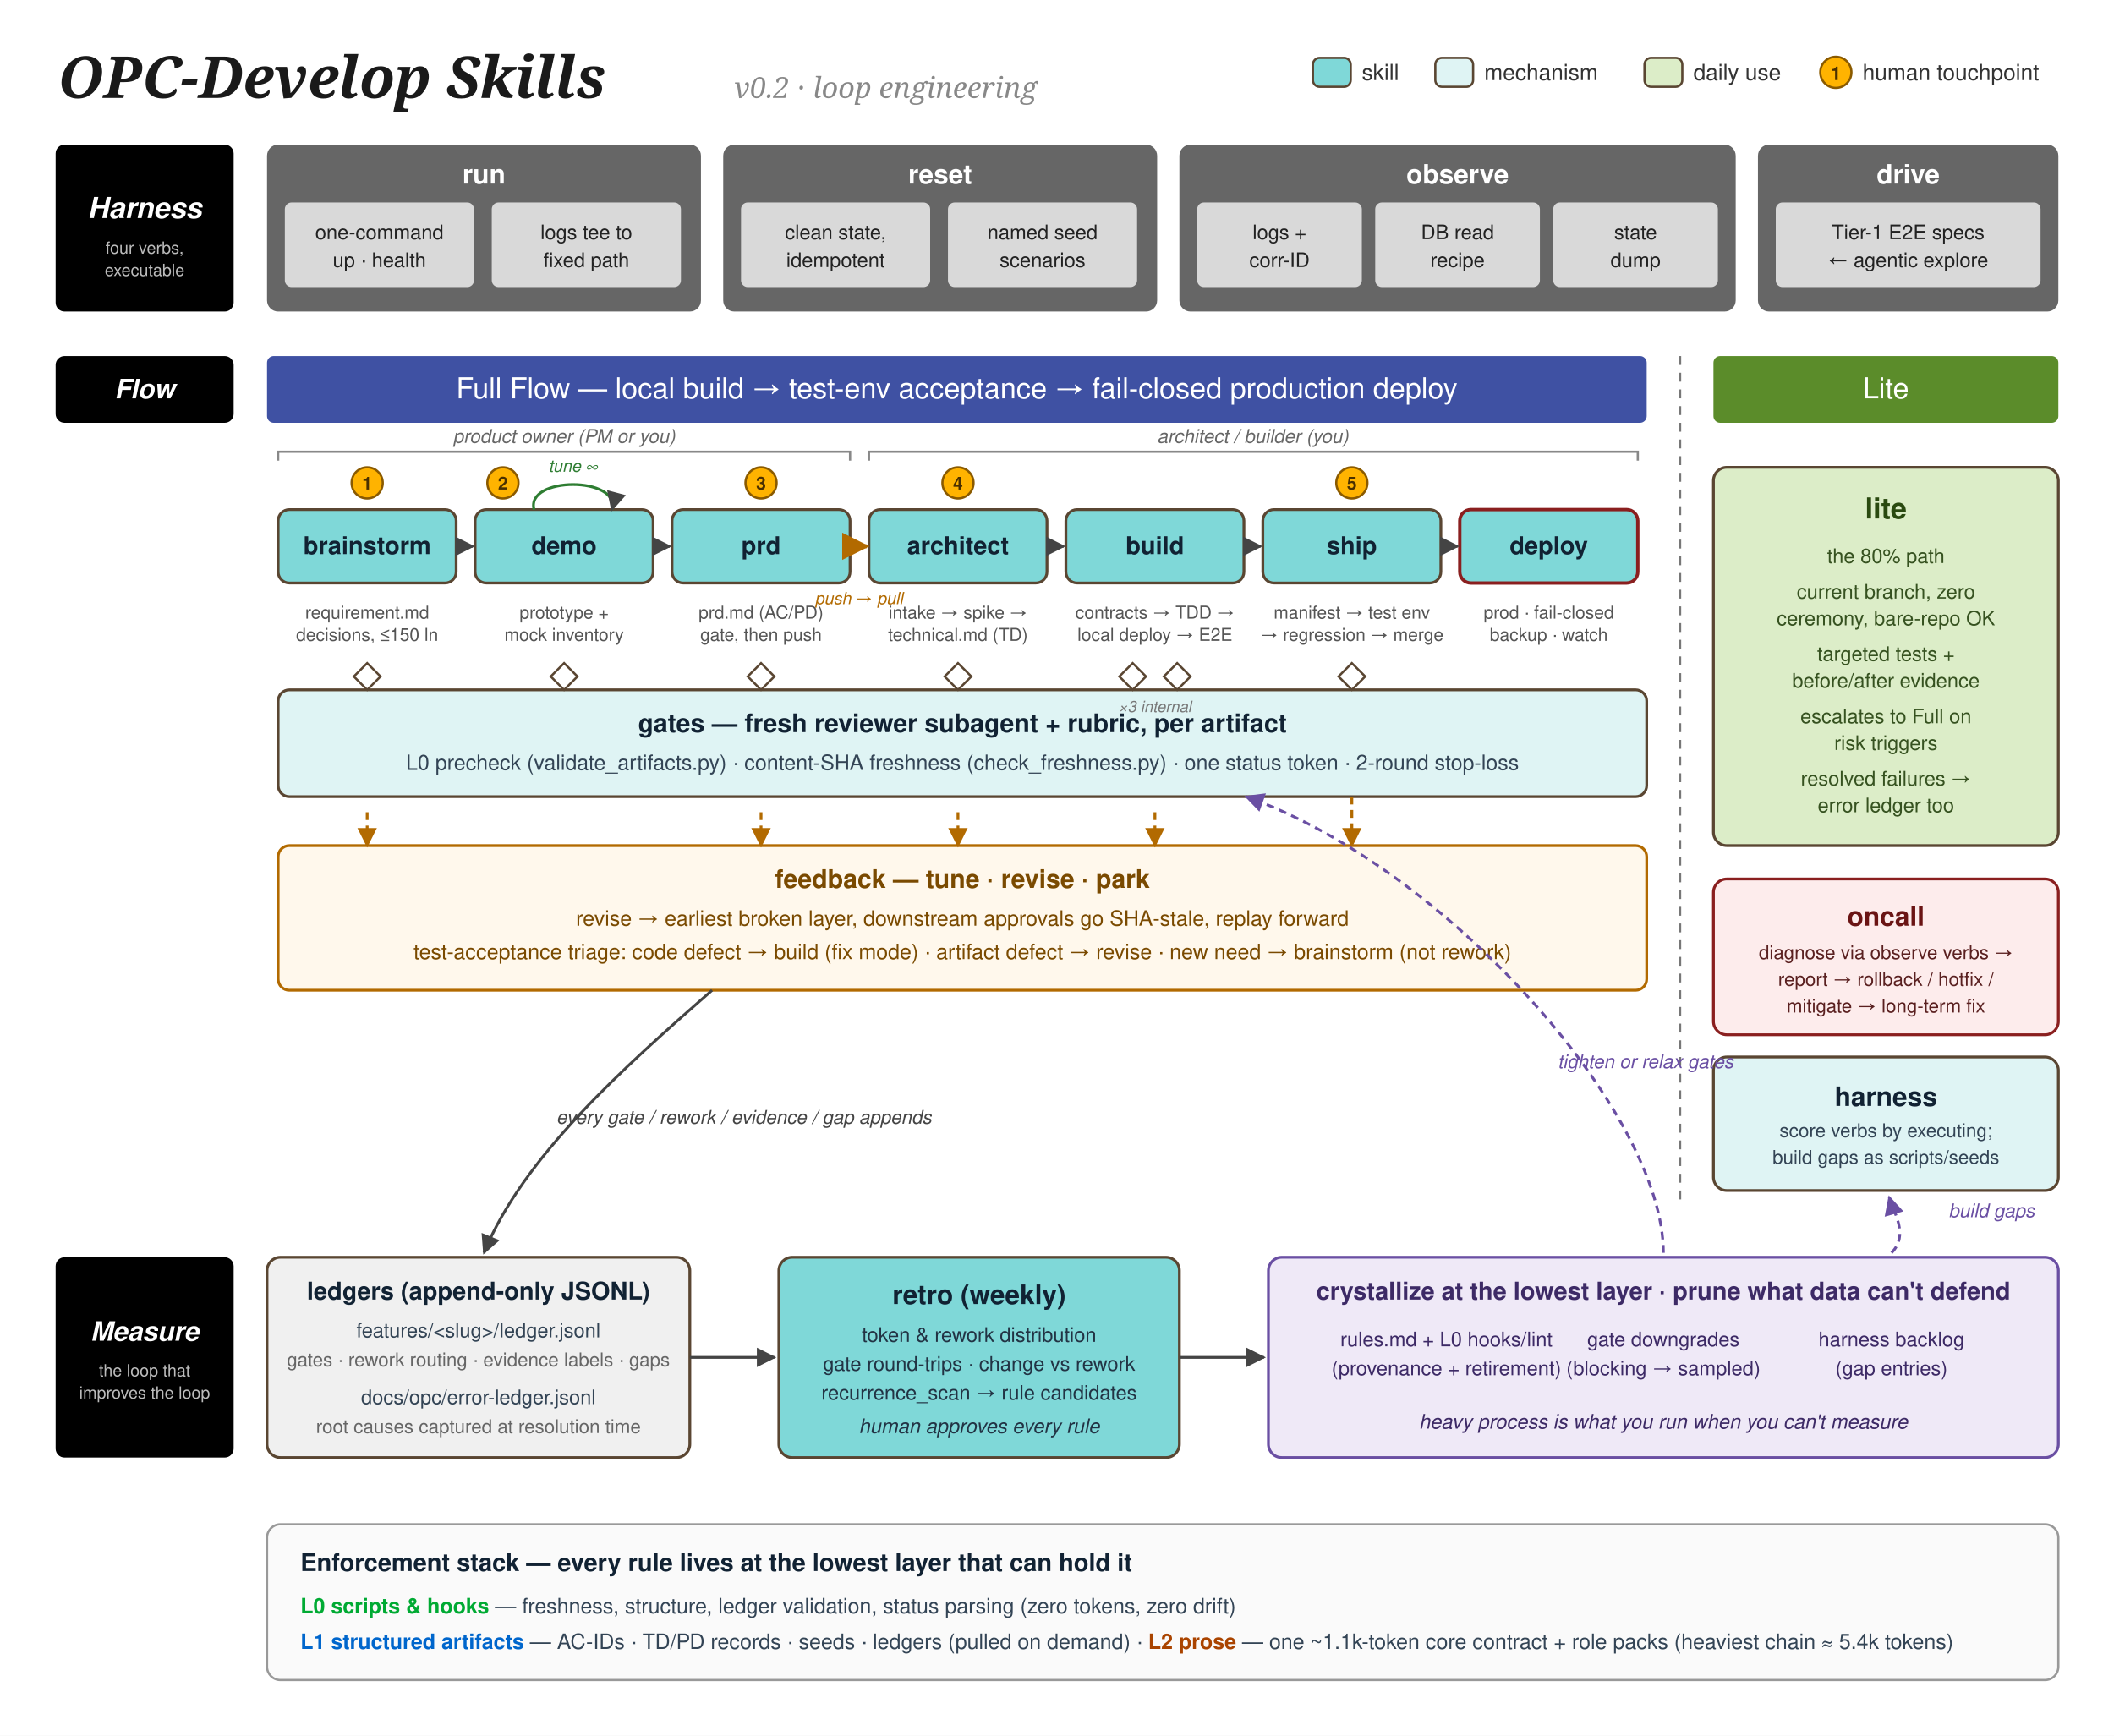
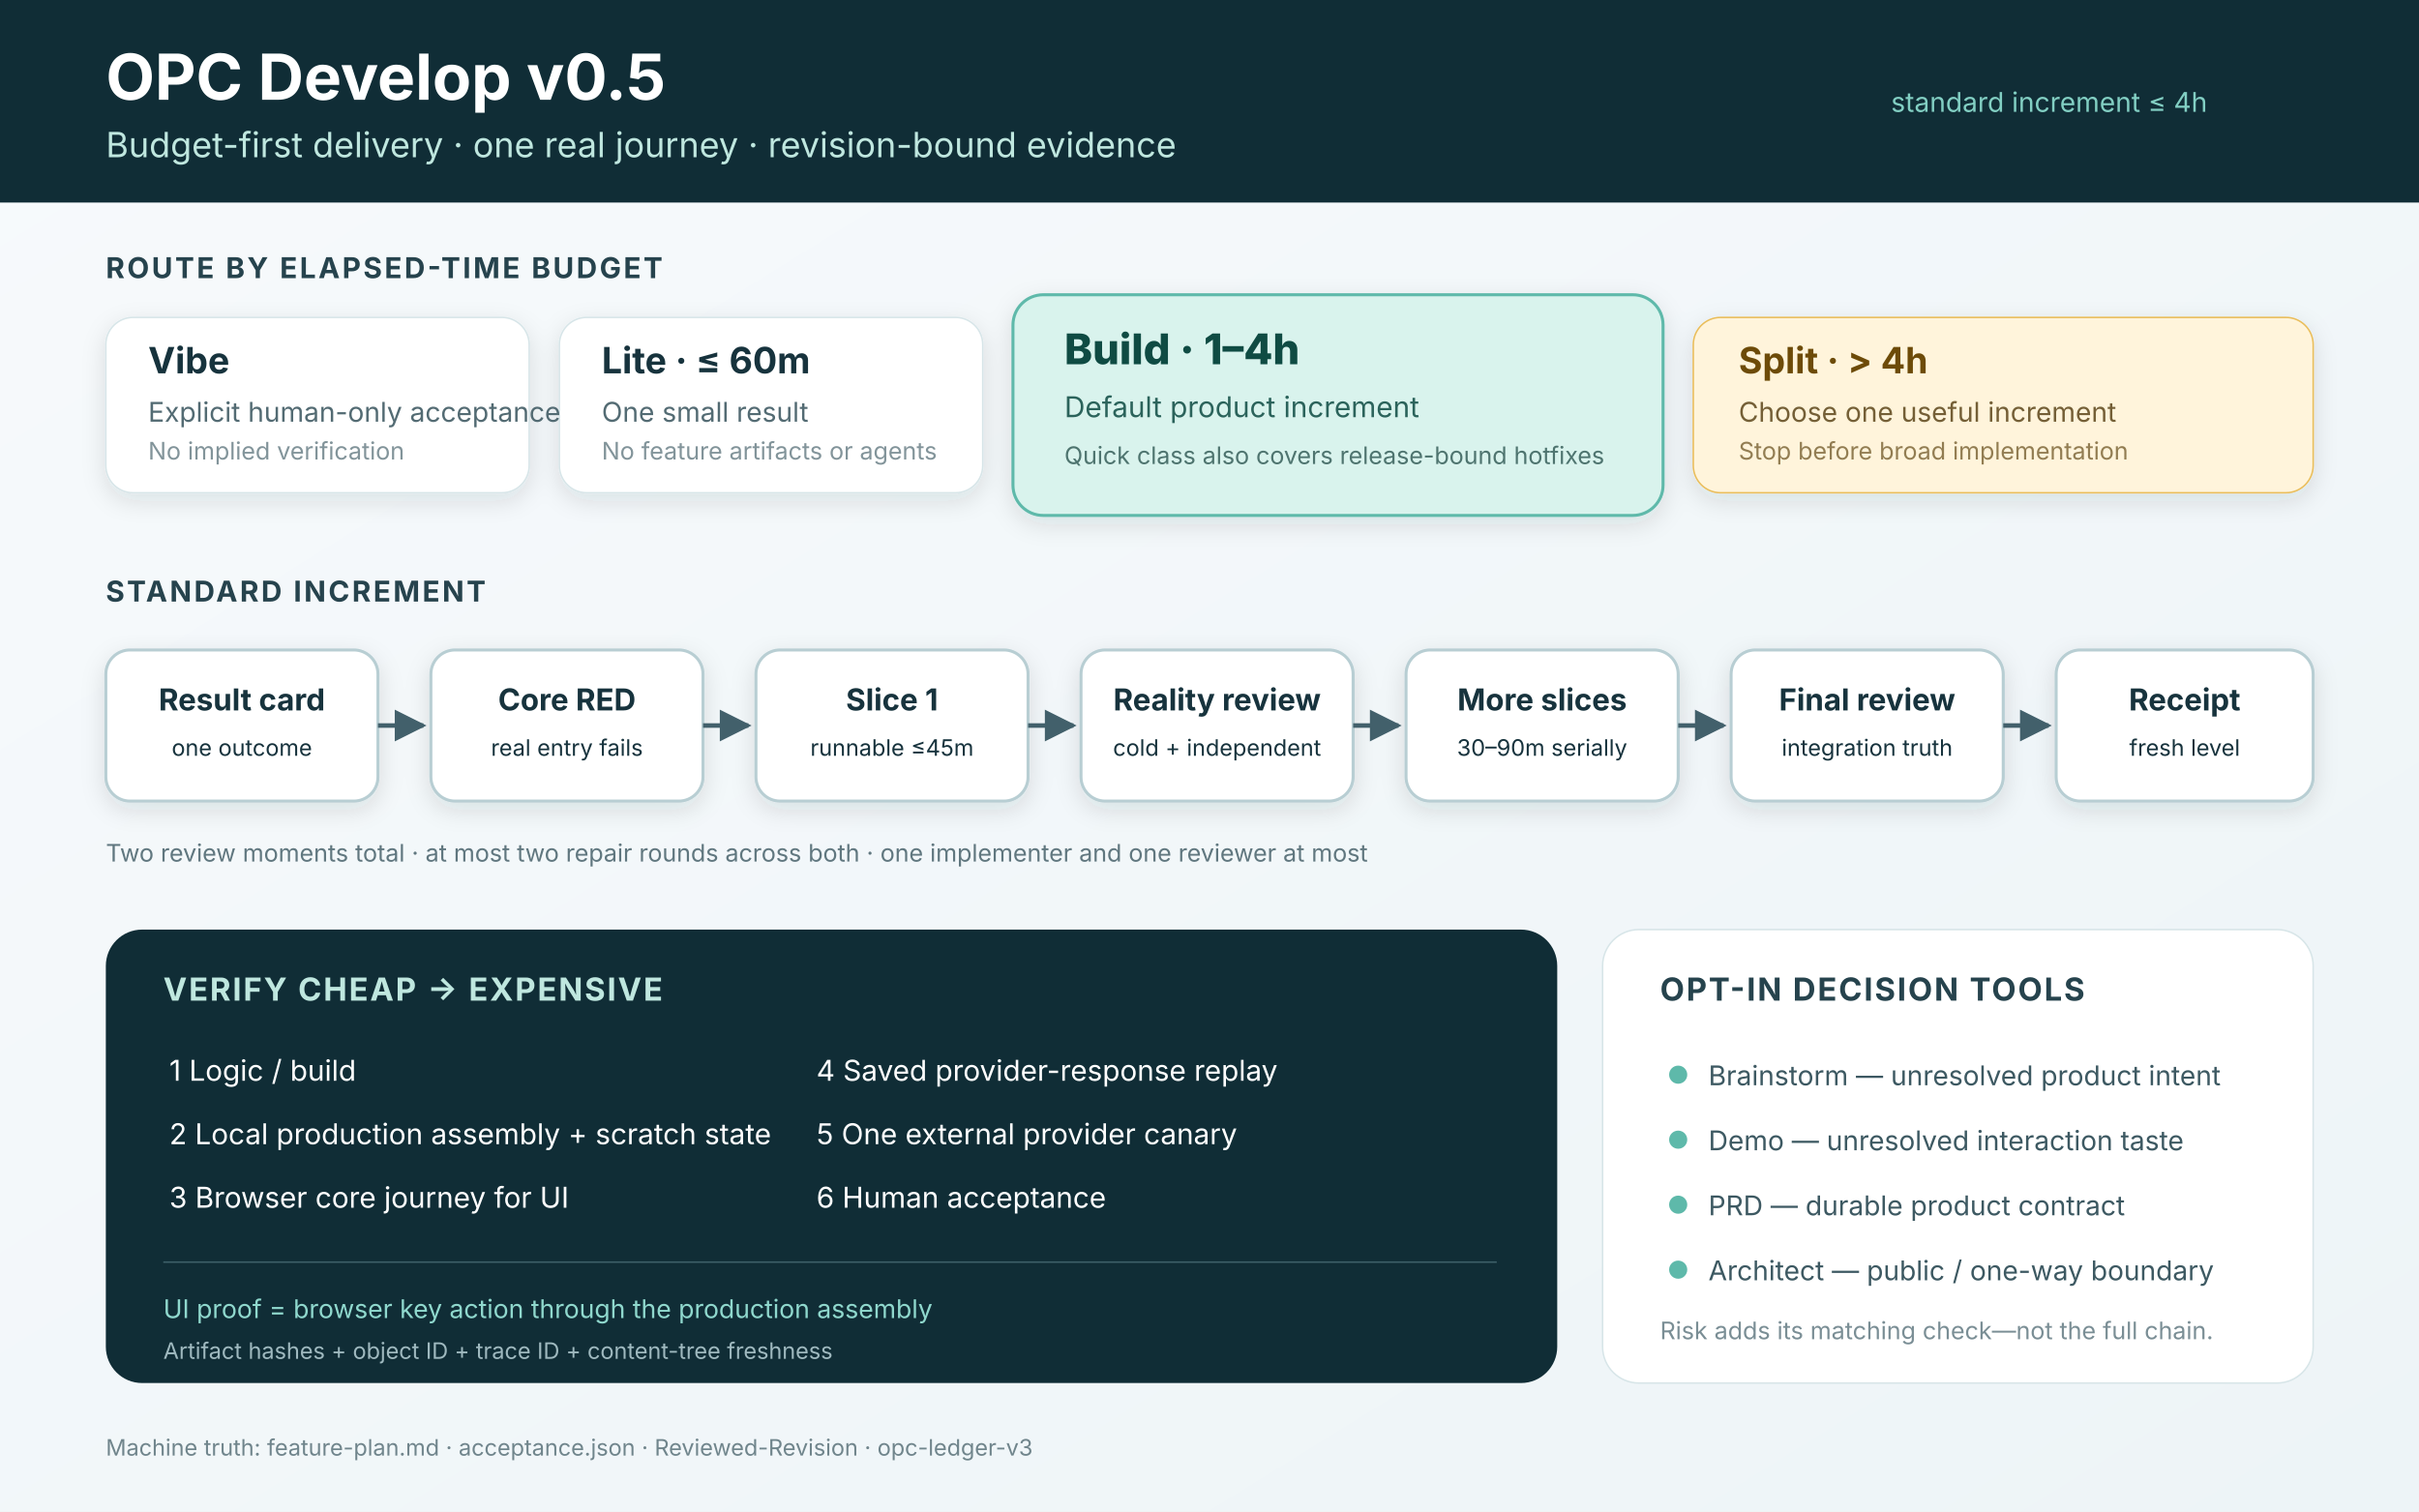
- <svg xmlns="http://www.w3.org/2000/svg" width="1900" height="1560" viewBox="0 0 1900 1560" font-family="Helvetica, Arial, sans-serif">
+ <svg xmlns="http://www.w3.org/2000/svg" width="1600" height="1000" viewBox="0 0 1600 1000" font-family="Inter, Helvetica, Arial, sans-serif">
  <defs>
-     <marker id="arrow" viewBox="0 0 10 10" refX="9" refY="5" markerWidth="7" markerHeight="7" orient="auto-start-reverse">
-       <path d="M 0 0 L 10 5 L 0 10 z" fill="#444" />
+     <linearGradient id="bg" x1="0" y1="0" x2="1" y2="1">
+       <stop offset="0" stop-color="#f7fafc" />
+       <stop offset="1" stop-color="#edf4f7" />
+     </linearGradient>
+     <marker id="arrow" viewBox="0 0 10 10" refX="9" refY="5" markerWidth="7" markerHeight="7" orient="auto">
+       <path d="M0 0L10 5L0 10Z" fill="#42606b" />
    </marker>
-     <marker id="arrowAmber" viewBox="0 0 10 10" refX="9" refY="5" markerWidth="7" markerHeight="7" orient="auto-start-reverse">
-       <path d="M 0 0 L 10 5 L 0 10 z" fill="#b26a00" />
-     </marker>
-     <marker id="arrowPurple" viewBox="0 0 10 10" refX="9" refY="5" markerWidth="7" markerHeight="7" orient="auto-start-reverse">
-       <path d="M 0 0 L 10 5 L 0 10 z" fill="#6a4fa3" />
-     </marker>
+     <filter id="shadow" x="-10%" y="-15%" width="120%" height="140%">
+       <feDropShadow dx="0" dy="5" stdDeviation="8" flood-color="#17333d" flood-opacity=".12" />
+     </filter>
  </defs>
-   <rect width="1900" height="1560" fill="#ffffff" />
-   <text x="52" y="88" font-family="Georgia, serif" font-size="52" font-style="italic" font-weight="bold" fill="#1a1a1a">OPC-Develop Skills</text>
-   <text x="660" y="88" font-family="Georgia, serif" font-size="26" font-style="italic" fill="#888">v0.2 · loop engineering</text>
-   <g font-size="20" fill="#333">
-     <rect x="1180" y="52" width="34" height="26" rx="6" fill="#7fd8d8" stroke="#5a4632" stroke-width="2" />
-     <text x="1224" y="72">skill</text>
-     <rect x="1290" y="52" width="34" height="26" rx="6" fill="#dff4f4" stroke="#5a4632" stroke-width="2" />
-     <text x="1334" y="72">mechanism</text>
-     <rect x="1478" y="52" width="34" height="26" rx="6" fill="#dcedc8" stroke="#5a4632" stroke-width="2" />
-     <text x="1522" y="72">daily use</text>
-     <circle cx="1650" cy="65" r="14" fill="#ffb300" stroke="#8a5a00" stroke-width="2" />
-     <text x="1650" y="72" text-anchor="middle" font-size="17" font-weight="bold" fill="#4a3000">1</text>
-     <text x="1674" y="72">human touchpoint</text>
+   <rect width="1600" height="1000" fill="url(#bg)" />
+   <rect x="0" y="0" width="1600" height="134" fill="#102d36" />
+   <text x="70" y="66" font-size="42" font-weight="750" fill="#fff">OPC Develop v0.5</text>
+   <text x="70" y="104" font-size="23" fill="#bfe7df">Budget-first delivery · one real journey · revision-bound evidence</text>
+   <text x="1460" y="74" text-anchor="end" font-size="18" fill="#82cfc3">standard increment ≤ 4h</text>
+   <text x="70" y="184" font-size="19" font-weight="700" fill="#26434d" letter-spacing="1.6">ROUTE BY ELAPSED-TIME BUDGET</text>
+   <g filter="url(#shadow)">
+     <rect x="70" y="210" width="280" height="116" rx="18" fill="#fff" stroke="#d7e5e8" />
+     <rect x="370" y="210" width="280" height="116" rx="18" fill="#fff" stroke="#d7e5e8" />
+     <rect x="670" y="195" width="430" height="146" rx="20" fill="#d9f3ed" stroke="#5eb9aa" stroke-width="2" />
+     <rect x="1120" y="210" width="410" height="116" rx="18" fill="#fff4db" stroke="#e9bd5a" />
  </g>
-   <rect x="50" y="130" width="160" height="150" rx="8" fill="#000" />
-   <text x="130" y="196" text-anchor="middle" font-size="26" font-style="italic" font-weight="bold" fill="#fff">Harness</text>
-   <text x="130" y="228" text-anchor="middle" font-size="15" fill="#bbb">four verbs,</text>
-   <text x="130" y="248" text-anchor="middle" font-size="15" fill="#bbb">executable</text>
-   <g>
-     <rect x="240" y="130" width="390" height="150" rx="10" fill="#666" />
-     <text x="435" y="165" text-anchor="middle" font-size="24" font-weight="bold" fill="#fff">run</text>
-     <rect x="256" y="182" width="170" height="76" rx="6" fill="#d9d9d9" />
-     <text x="341" y="215" text-anchor="middle" font-size="18" fill="#222">one-command</text>
-     <text x="341" y="240" text-anchor="middle" font-size="18" fill="#222">up · health</text>
-     <rect x="442" y="182" width="170" height="76" rx="6" fill="#d9d9d9" />
-     <text x="527" y="215" text-anchor="middle" font-size="18" fill="#222">logs tee to</text>
-     <text x="527" y="240" text-anchor="middle" font-size="18" fill="#222">fixed path</text>
-     <rect x="650" y="130" width="390" height="150" rx="10" fill="#666" />
-     <text x="845" y="165" text-anchor="middle" font-size="24" font-weight="bold" fill="#fff">reset</text>
-     <rect x="666" y="182" width="170" height="76" rx="6" fill="#d9d9d9" />
-     <text x="751" y="215" text-anchor="middle" font-size="18" fill="#222">clean state,</text>
-     <text x="751" y="240" text-anchor="middle" font-size="18" fill="#222">idempotent</text>
-     <rect x="852" y="182" width="170" height="76" rx="6" fill="#d9d9d9" />
-     <text x="937" y="215" text-anchor="middle" font-size="18" fill="#222">named seed</text>
-     <text x="937" y="240" text-anchor="middle" font-size="18" fill="#222">scenarios</text>
-     <rect x="1060" y="130" width="500" height="150" rx="10" fill="#666" />
-     <text x="1310" y="165" text-anchor="middle" font-size="24" font-weight="bold" fill="#fff">observe</text>
-     <rect x="1076" y="182" width="148" height="76" rx="6" fill="#d9d9d9" />
-     <text x="1150" y="215" text-anchor="middle" font-size="18" fill="#222">logs +</text>
-     <text x="1150" y="240" text-anchor="middle" font-size="18" fill="#222">corr-ID</text>
-     <rect x="1236" y="182" width="148" height="76" rx="6" fill="#d9d9d9" />
-     <text x="1310" y="215" text-anchor="middle" font-size="18" fill="#222">DB read</text>
-     <text x="1310" y="240" text-anchor="middle" font-size="18" fill="#222">recipe</text>
-     <rect x="1396" y="182" width="148" height="76" rx="6" fill="#d9d9d9" />
-     <text x="1470" y="215" text-anchor="middle" font-size="18" fill="#222">state</text>
-     <text x="1470" y="240" text-anchor="middle" font-size="18" fill="#222">dump</text>
-     <rect x="1580" y="130" width="270" height="150" rx="10" fill="#666" />
-     <text x="1715" y="165" text-anchor="middle" font-size="24" font-weight="bold" fill="#fff">drive</text>
-     <rect x="1596" y="182" width="238" height="76" rx="6" fill="#d9d9d9" />
-     <text x="1715" y="215" text-anchor="middle" font-size="18" fill="#222">Tier-1 E2E specs</text>
-     <text x="1715" y="240" text-anchor="middle" font-size="18" fill="#222">← agentic explore</text>
+   <text x="98" y="247" font-size="24" font-weight="700" fill="#17333d">Vibe</text>
+   <text x="98" y="279" font-size="18" fill="#536b73">Explicit human-only acceptance</text>
+   <text x="98" y="304" font-size="16" fill="#82949a">No implied verification</text>
+   <text x="398" y="247" font-size="24" font-weight="700" fill="#17333d">Lite · ≤ 60m</text>
+   <text x="398" y="279" font-size="18" fill="#536b73">One small result</text>
+   <text x="398" y="304" font-size="16" fill="#82949a">No feature artifacts or agents</text>
+   <text x="704" y="241" font-size="28" font-weight="780" fill="#0f4b43">Build · 1–4h</text>
+   <text x="704" y="276" font-size="19" fill="#2b635b">Default product increment</text>
+   <text x="704" y="307" font-size="16" fill="#4e746f">Quick class also covers release-bound hotfixes</text>
+   <text x="1150" y="247" font-size="24" font-weight="700" fill="#6d4b08">Split · &gt; 4h</text>
+   <text x="1150" y="279" font-size="18" fill="#745f36">Choose one useful increment</text>
+   <text x="1150" y="304" font-size="16" fill="#927d52">Stop before broad implementation</text>
+   <text x="70" y="398" font-size="19" font-weight="700" fill="#26434d" letter-spacing="1.6">STANDARD INCREMENT</text>
+   <g fill="#fff" stroke="#b8ced3" stroke-width="2" filter="url(#shadow)">
+     <rect x="70" y="430" width="180" height="100" rx="16" />
+     <rect x="285" y="430" width="180" height="100" rx="16" />
+     <rect x="500" y="430" width="180" height="100" rx="16" />
+     <rect x="715" y="430" width="180" height="100" rx="16" />
+     <rect x="930" y="430" width="180" height="100" rx="16" />
+     <rect x="1145" y="430" width="180" height="100" rx="16" />
+     <rect x="1360" y="430" width="170" height="100" rx="16" />
  </g>
-   <rect x="50" y="320" width="160" height="60" rx="8" fill="#000" />
-   <text x="130" y="358" text-anchor="middle" font-size="24" font-style="italic" font-weight="bold" fill="#fff">Flow</text>
-   <rect x="240" y="320" width="1240" height="60" rx="6" fill="#3f51a3" />
-   <text x="860" y="358" text-anchor="middle" font-size="26" fill="#fff">Full Flow — local build → test-env acceptance → fail-closed production deploy</text>
-   <line x1="1510" y1="320" x2="1510" y2="1080" stroke="#777" stroke-width="2" stroke-dasharray="8,7" />
-   <rect x="1540" y="320" width="310" height="60" rx="6" fill="#5b8c2a" />
-   <text x="1695" y="358" text-anchor="middle" font-size="26" fill="#fff">Lite</text>
-   <g stroke="#888" stroke-width="2" fill="none">
-     <path d="M 250 414 L 250 406 L 764 406 L 764 414" />
-     <path d="M 781 414 L 781 406 L 1472 406 L 1472 414" />
+   <g stroke="#42606b" stroke-width="3" marker-end="url(#arrow)">
+     <path d="M250 480H280" />
+     <path d="M465 480H495" />
+     <path d="M680 480H710" />
+     <path d="M895 480H925" />
+     <path d="M1110 480H1140" />
+     <path d="M1325 480H1355" />
  </g>
-   <text x="507" y="398" text-anchor="middle" font-size="17" font-style="italic" fill="#666">product owner (PM or you)</text>
-   <text x="1126" y="398" text-anchor="middle" font-size="17" font-style="italic" fill="#666">architect / builder (you)</text>
-   <g font-size="22" font-weight="bold" fill="#123">
-     <circle cx="330" cy="434" r="14" fill="#ffb300" stroke="#8a5a00" stroke-width="2" />
-     <text x="330" y="440" text-anchor="middle" font-size="16" fill="#4a3000">1</text>
-     <rect x="250" y="458" width="160" height="66" rx="10" fill="#7fd8d8" stroke="#5a4632" stroke-width="2.5" />
-     <text x="330" y="498" text-anchor="middle">brainstorm</text>
-     <circle cx="452" cy="434" r="14" fill="#ffb300" stroke="#8a5a00" stroke-width="2" />
-     <text x="452" y="440" text-anchor="middle" font-size="16" fill="#4a3000">2</text>
-     <rect x="427" y="458" width="160" height="66" rx="10" fill="#7fd8d8" stroke="#5a4632" stroke-width="2.5" />
-     <text x="507" y="498" text-anchor="middle">demo</text>
-     <circle cx="684" cy="434" r="14" fill="#ffb300" stroke="#8a5a00" stroke-width="2" />
-     <text x="684" y="440" text-anchor="middle" font-size="16" fill="#4a3000">3</text>
-     <rect x="604" y="458" width="160" height="66" rx="10" fill="#7fd8d8" stroke="#5a4632" stroke-width="2.5" />
-     <text x="684" y="498" text-anchor="middle">prd</text>
-     <circle cx="861" cy="434" r="14" fill="#ffb300" stroke="#8a5a00" stroke-width="2" />
-     <text x="861" y="440" text-anchor="middle" font-size="16" fill="#4a3000">4</text>
-     <rect x="781" y="458" width="160" height="66" rx="10" fill="#7fd8d8" stroke="#5a4632" stroke-width="2.5" />
-     <text x="861" y="498" text-anchor="middle">architect</text>
-     <rect x="958" y="458" width="160" height="66" rx="10" fill="#7fd8d8" stroke="#5a4632" stroke-width="2.5" />
-     <text x="1038" y="498" text-anchor="middle">build</text>
-     <circle cx="1215" cy="434" r="14" fill="#ffb300" stroke="#8a5a00" stroke-width="2" />
-     <text x="1215" y="440" text-anchor="middle" font-size="16" fill="#4a3000">5</text>
-     <rect x="1135" y="458" width="160" height="66" rx="10" fill="#7fd8d8" stroke="#5a4632" stroke-width="2.5" />
-     <text x="1215" y="498" text-anchor="middle">ship</text>
-     <rect x="1312" y="458" width="160" height="66" rx="10" fill="#7fd8d8" stroke="#8a1f1f" stroke-width="3" />
-     <text x="1392" y="498" text-anchor="middle">deploy</text>
+   <g text-anchor="middle" fill="#17333d">
+     <text x="160" y="470" font-size="20" font-weight="700">Result card</text>
+     <text x="160" y="500" font-size="15">one outcome</text>
+     <text x="375" y="470" font-size="20" font-weight="700">Core RED</text>
+     <text x="375" y="500" font-size="15">real entry fails</text>
+     <text x="590" y="470" font-size="20" font-weight="700">Slice 1</text>
+     <text x="590" y="500" font-size="15">runnable ≤45m</text>
+     <text x="805" y="470" font-size="20" font-weight="700">Reality review</text>
+     <text x="805" y="500" font-size="15">cold + independent</text>
+     <text x="1020" y="470" font-size="20" font-weight="700">More slices</text>
+     <text x="1020" y="500" font-size="15">30–90m serially</text>
+     <text x="1235" y="470" font-size="20" font-weight="700">Final review</text>
+     <text x="1235" y="500" font-size="15">integration truth</text>
+     <text x="1445" y="470" font-size="20" font-weight="700">Receipt</text>
+     <text x="1445" y="500" font-size="15">fresh level</text>
  </g>
-   <g stroke="#444" stroke-width="2.5" fill="none">
-     <line x1="410" y1="491" x2="425" y2="491" marker-end="url(#arrow)" />
-     <line x1="587" y1="491" x2="602" y2="491" marker-end="url(#arrow)" />
-     <line x1="941" y1="491" x2="956" y2="491" marker-end="url(#arrow)" />
-     <line x1="1118" y1="491" x2="1133" y2="491" marker-end="url(#arrow)" />
-     <line x1="1295" y1="491" x2="1310" y2="491" marker-end="url(#arrow)" />
+   <text x="70" y="570" font-size="16" fill="#60777f">Two review moments total · at most two repair rounds across both · one implementer and one reviewer at most</text>
+   <rect x="70" y="615" width="960" height="300" rx="24" fill="#102d36" />
+   <text x="108" y="662" font-size="21" font-weight="700" fill="#bfe7df" letter-spacing="1.2">VERIFY CHEAP → EXPENSIVE</text>
+   <g font-size="19" fill="#fff">
+     <text x="112" y="715">1  Logic / build</text>
+     <text x="112" y="757">2  Local production assembly + scratch state</text>
+     <text x="112" y="799">3  Browser core journey for UI</text>
+     <text x="540" y="715">4  Saved provider-response replay</text>
+     <text x="540" y="757">5  One external provider canary</text>
+     <text x="540" y="799">6  Human acceptance</text>
  </g>
-   <line x1="764" y1="491" x2="779" y2="491" stroke="#b26a00" stroke-width="3.5" marker-end="url(#arrowAmber)" />
-   <text x="772" y="543" text-anchor="middle" font-size="15" font-style="italic" fill="#b26a00">push → pull</text>
-   <path d="M 480 458 C 472 428, 558 428, 550 458" stroke="#2e7d32" stroke-width="2.5" fill="none" marker-end="url(#arrow)" />
-   <text x="515" y="424" text-anchor="middle" font-size="15" fill="#2e7d32" font-style="italic">tune ∞</text>
-   <g font-size="16" fill="#555" text-anchor="middle">
-     <text x="330" y="556">requirement.md</text>
-     <text x="330" y="576">decisions, ≤150 ln</text>
-     <text x="507" y="556">prototype +</text>
-     <text x="507" y="576">mock inventory</text>
-     <text x="684" y="556">prd.md (AC/PD)</text>
-     <text x="684" y="576">gate, then push</text>
-     <text x="861" y="556">intake → spike →</text>
-     <text x="861" y="576">technical.md (TD)</text>
-     <text x="1038" y="556">contracts → TDD →</text>
-     <text x="1038" y="576">local deploy → E2E</text>
-     <text x="1215" y="556">manifest → test env</text>
-     <text x="1215" y="576">→ regression → merge</text>
-     <text x="1392" y="556">prod · fail-closed</text>
-     <text x="1392" y="576">backup · watch</text>
+   <line x1="108" y1="835" x2="990" y2="835" stroke="#3e6069" />
+   <text x="108" y="872" font-size="17" fill="#8fd8cd">UI proof = browser key action through the production assembly</text>
+   <text x="108" y="899" font-size="15" fill="#9fb9bf">Artifact hashes + object ID + trace ID + content-tree freshness</text>
+   <rect x="1060" y="615" width="470" height="300" rx="24" fill="#fff" stroke="#d7e5e8" />
+   <text x="1098" y="662" font-size="21" font-weight="700" fill="#26434d" letter-spacing="1.2">OPT-IN DECISION TOOLS</text>
+   <g font-size="18" fill="#3d5962">
+     <circle cx="1110" cy="711" r="6" fill="#5eb9aa" />
+     <text x="1130" y="718">Brainstorm — unresolved product intent</text>
+     <circle cx="1110" cy="754" r="6" fill="#5eb9aa" />
+     <text x="1130" y="761">Demo — unresolved interaction taste</text>
+     <circle cx="1110" cy="797" r="6" fill="#5eb9aa" />
+     <text x="1130" y="804">PRD — durable product contract</text>
+     <circle cx="1110" cy="840" r="6" fill="#5eb9aa" />
+     <text x="1130" y="847">Architect — public / one-way boundary</text>
  </g>
-   <rect x="250" y="620" width="1230" height="96" rx="10" fill="#dff4f4" stroke="#5a4632" stroke-width="2.5" />
-   <text x="865" y="658" text-anchor="middle" font-size="23" font-weight="bold" fill="#123">gates — fresh reviewer subagent + rubric, per artifact</text>
-   <text x="865" y="692" text-anchor="middle" font-size="19" fill="#345">L0 precheck (validate_artifacts.py) · content-SHA freshness (check_freshness.py) · one status token · 2-round stop-loss</text>
-   <g fill="#fff" stroke="#5a4632" stroke-width="2">
-     <path d="M 330 596 l 12 12 l -12 12 l -12 -12 z" />
-     <path d="M 507 596 l 12 12 l -12 12 l -12 -12 z" />
-     <path d="M 684 596 l 12 12 l -12 12 l -12 -12 z" />
-     <path d="M 861 596 l 12 12 l -12 12 l -12 -12 z" />
-     <path d="M 1018 596 l 12 12 l -12 12 l -12 -12 z" />
-     <path d="M 1058 596 l 12 12 l -12 12 l -12 -12 z" />
-     <path d="M 1215 596 l 12 12 l -12 12 l -12 -12 z" />
-   </g>
-   <text x="1038" y="640" text-anchor="middle" font-size="14" fill="#777" font-style="italic">×3 internal</text>
-   <rect x="250" y="760" width="1230" height="130" rx="10" fill="#fff8ec" stroke="#b26a00" stroke-width="2.5" />
-   <text x="865" y="798" text-anchor="middle" font-size="23" font-weight="bold" fill="#7a4a00">feedback — tune · revise · park</text>
-   <text x="865" y="832" text-anchor="middle" font-size="19" fill="#7a4a00">revise → earliest broken layer, downstream approvals go SHA-stale, replay forward</text>
-   <text x="865" y="862" text-anchor="middle" font-size="19" fill="#7a4a00">test-acceptance triage: code defect → build (fix mode) · artifact defect → revise · new need → brainstorm (not rework)</text>
-   <g stroke="#b26a00" stroke-width="2.5" fill="none" stroke-dasharray="7,5">
-     <path d="M 1215 760 C 1215 740, 1215 730, 1215 716" marker-end="url(#arrowAmber)" transform="rotate(180 1215 738)" />
-     <path d="M 330 760 C 330 745, 330 740, 330 730" marker-end="url(#arrowAmber)" transform="rotate(180 330 745)" />
-     <path d="M 684 760 C 684 745, 684 740, 684 730" marker-end="url(#arrowAmber)" transform="rotate(180 684 745)" />
-     <path d="M 861 760 C 861 745, 861 740, 861 730" marker-end="url(#arrowAmber)" transform="rotate(180 861 745)" />
-     <path d="M 1038 760 C 1038 745, 1038 740, 1038 730" marker-end="url(#arrowAmber)" transform="rotate(180 1038 745)" />
-   </g>
-   <rect x="1540" y="420" width="310" height="340" rx="12" fill="#dcedc8" stroke="#5a4632" stroke-width="2.5" />
-   <text x="1695" y="466" text-anchor="middle" font-size="26" font-weight="bold" fill="#2a4a10">lite</text>
-   <g font-size="18" fill="#365220" text-anchor="middle">
-     <text x="1695" y="506">the 80% path</text>
-     <text x="1695" y="538">current branch, zero</text>
-     <text x="1695" y="562">ceremony, bare-repo OK</text>
-     <text x="1695" y="594">targeted tests +</text>
-     <text x="1695" y="618">before/after evidence</text>
-     <text x="1695" y="650">escalates to Full on</text>
-     <text x="1695" y="674">risk triggers</text>
-     <text x="1695" y="706">resolved failures →</text>
-     <text x="1695" y="730">error ledger too</text>
-   </g>
-   <rect x="1540" y="790" width="310" height="140" rx="12" fill="#fdecec" stroke="#8a1f1f" stroke-width="2.5" />
-   <text x="1695" y="832" text-anchor="middle" font-size="24" font-weight="bold" fill="#6a1414">oncall</text>
-   <text x="1695" y="862" text-anchor="middle" font-size="17" fill="#5a2020">diagnose via observe verbs →</text>
-   <text x="1695" y="886" text-anchor="middle" font-size="17" fill="#5a2020">report → rollback / hotfix /</text>
-   <text x="1695" y="910" text-anchor="middle" font-size="17" fill="#5a2020">mitigate → long-term fix</text>
-   <rect x="1540" y="950" width="310" height="120" rx="12" fill="#dff4f4" stroke="#5a4632" stroke-width="2.5" />
-   <text x="1695" y="994" text-anchor="middle" font-size="24" font-weight="bold" fill="#123">harness</text>
-   <text x="1695" y="1022" text-anchor="middle" font-size="17" fill="#345">score verbs by executing;</text>
-   <text x="1695" y="1046" text-anchor="middle" font-size="17" fill="#345">build gaps as scripts/seeds</text>
-   <rect x="50" y="1130" width="160" height="180" rx="8" fill="#000" />
-   <text x="130" y="1205" text-anchor="middle" font-size="24" font-style="italic" font-weight="bold" fill="#fff">Measure</text>
-   <text x="130" y="1237" text-anchor="middle" font-size="15" fill="#bbb">the loop that</text>
-   <text x="130" y="1257" text-anchor="middle" font-size="15" fill="#bbb">improves the loop</text>
-   <rect x="240" y="1130" width="380" height="180" rx="12" fill="#f0f0f0" stroke="#5a4632" stroke-width="2.5" />
-   <text x="430" y="1168" text-anchor="middle" font-size="22" font-weight="bold" fill="#123">ledgers (append-only JSONL)</text>
-   <text x="430" y="1202" text-anchor="middle" font-size="18" fill="#345">features/&lt;slug&gt;/ledger.jsonl</text>
-   <text x="430" y="1228" text-anchor="middle" font-size="17" fill="#666">gates · rework routing · evidence labels · gaps</text>
-   <text x="430" y="1262" text-anchor="middle" font-size="18" fill="#345">docs/opc/error-ledger.jsonl</text>
-   <text x="430" y="1288" text-anchor="middle" font-size="17" fill="#666">root causes captured at resolution time</text>
-   <rect x="700" y="1130" width="360" height="180" rx="12" fill="#7fd8d8" stroke="#5a4632" stroke-width="2.5" />
-   <text x="880" y="1172" text-anchor="middle" font-size="24" font-weight="bold" fill="#123">retro (weekly)</text>
-   <text x="880" y="1206" text-anchor="middle" font-size="18" fill="#234">token &amp; rework distribution</text>
-   <text x="880" y="1232" text-anchor="middle" font-size="18" fill="#234">gate round-trips · change vs rework</text>
-   <text x="880" y="1258" text-anchor="middle" font-size="18" fill="#234">recurrence_scan → rule candidates</text>
-   <text x="880" y="1288" text-anchor="middle" font-size="18" font-style="italic" fill="#234">human approves every rule</text>
-   <rect x="1140" y="1130" width="710" height="180" rx="12" fill="#efe9f7" stroke="#6a4fa3" stroke-width="2.5" />
-   <text x="1495" y="1168" text-anchor="middle" font-size="22" font-weight="bold" fill="#3d2a66">crystallize at the lowest layer · prune what data can't defend</text>
-   <g font-size="18" fill="#3d2a66" text-anchor="middle">
-     <text x="1300" y="1210">rules.md + L0 hooks/lint</text>
-     <text x="1300" y="1236">(provenance + retirement)</text>
-     <text x="1495" y="1210">gate downgrades</text>
-     <text x="1495" y="1236">(blocking → sampled)</text>
-     <text x="1700" y="1210">harness backlog</text>
-     <text x="1700" y="1236">(gap entries)</text>
-     <text x="1495" y="1284" font-style="italic">heavy process is what you run when you can't measure</text>
-   </g>
-   <g stroke="#444" stroke-width="2.5" fill="none">
-     <path d="M 640 890 C 560 960, 470 1040, 435 1126" marker-end="url(#arrow)" />
-     <line x1="620" y1="1220" x2="696" y2="1220" marker-end="url(#arrow)" />
-     <line x1="1060" y1="1220" x2="1136" y2="1220" marker-end="url(#arrow)" />
-   </g>
-   <text x="500" y="1010" font-size="17" fill="#444" font-style="italic">every gate / rework / evidence / gap appends</text>
-   <g stroke="#6a4fa3" stroke-width="2.5" fill="none" stroke-dasharray="7,5">
-     <path d="M 1495 1126 C 1495 1000, 1300 780, 1120 716" marker-end="url(#arrowPurple)" />
-     <path d="M 1700 1126 C 1716 1110, 1702 1090, 1698 1076" marker-end="url(#arrowPurple)" />
-   </g>
-   <text x="1400" y="960" font-size="17" fill="#6a4fa3" font-style="italic">tighten or relax gates</text>
-   <text x="1790" y="1094" font-size="17" fill="#6a4fa3" font-style="italic" text-anchor="middle">build gaps</text>
-   <rect x="240" y="1370" width="1610" height="140" rx="12" fill="#fafafa" stroke="#999" stroke-width="2" />
-   <text x="270" y="1412" font-size="22" font-weight="bold" fill="#123">Enforcement stack — every rule lives at the lowest layer that can hold it</text>
-   <g font-size="19" fill="#345">
-     <text x="270" y="1450">
-       <tspan font-weight="bold" fill="#0a3">L0 scripts &amp; hooks</tspan> — freshness, structure, ledger validation, status parsing (zero tokens, zero drift)</text>
-     <text x="270" y="1482">
-       <tspan font-weight="bold" fill="#06c">L1 structured artifacts</tspan> — AC-IDs · TD/PD records · seeds · ledgers (pulled on demand)   ·   <tspan font-weight="bold" fill="#a40">L2 prose</tspan> — one ~1.1k-token core contract + role packs (heaviest chain ≈ 5.4k tokens)</text>
-   </g>
+   <text x="1098" y="886" font-size="16" fill="#7a8e95">Risk adds its matching check—not the full chain.</text>
+   <text x="70" y="963" font-size="15" fill="#70858c">Machine truth: feature-plan.md · acceptance.json · Reviewed-Revision · opc-ledger-v3</text>
</svg>
